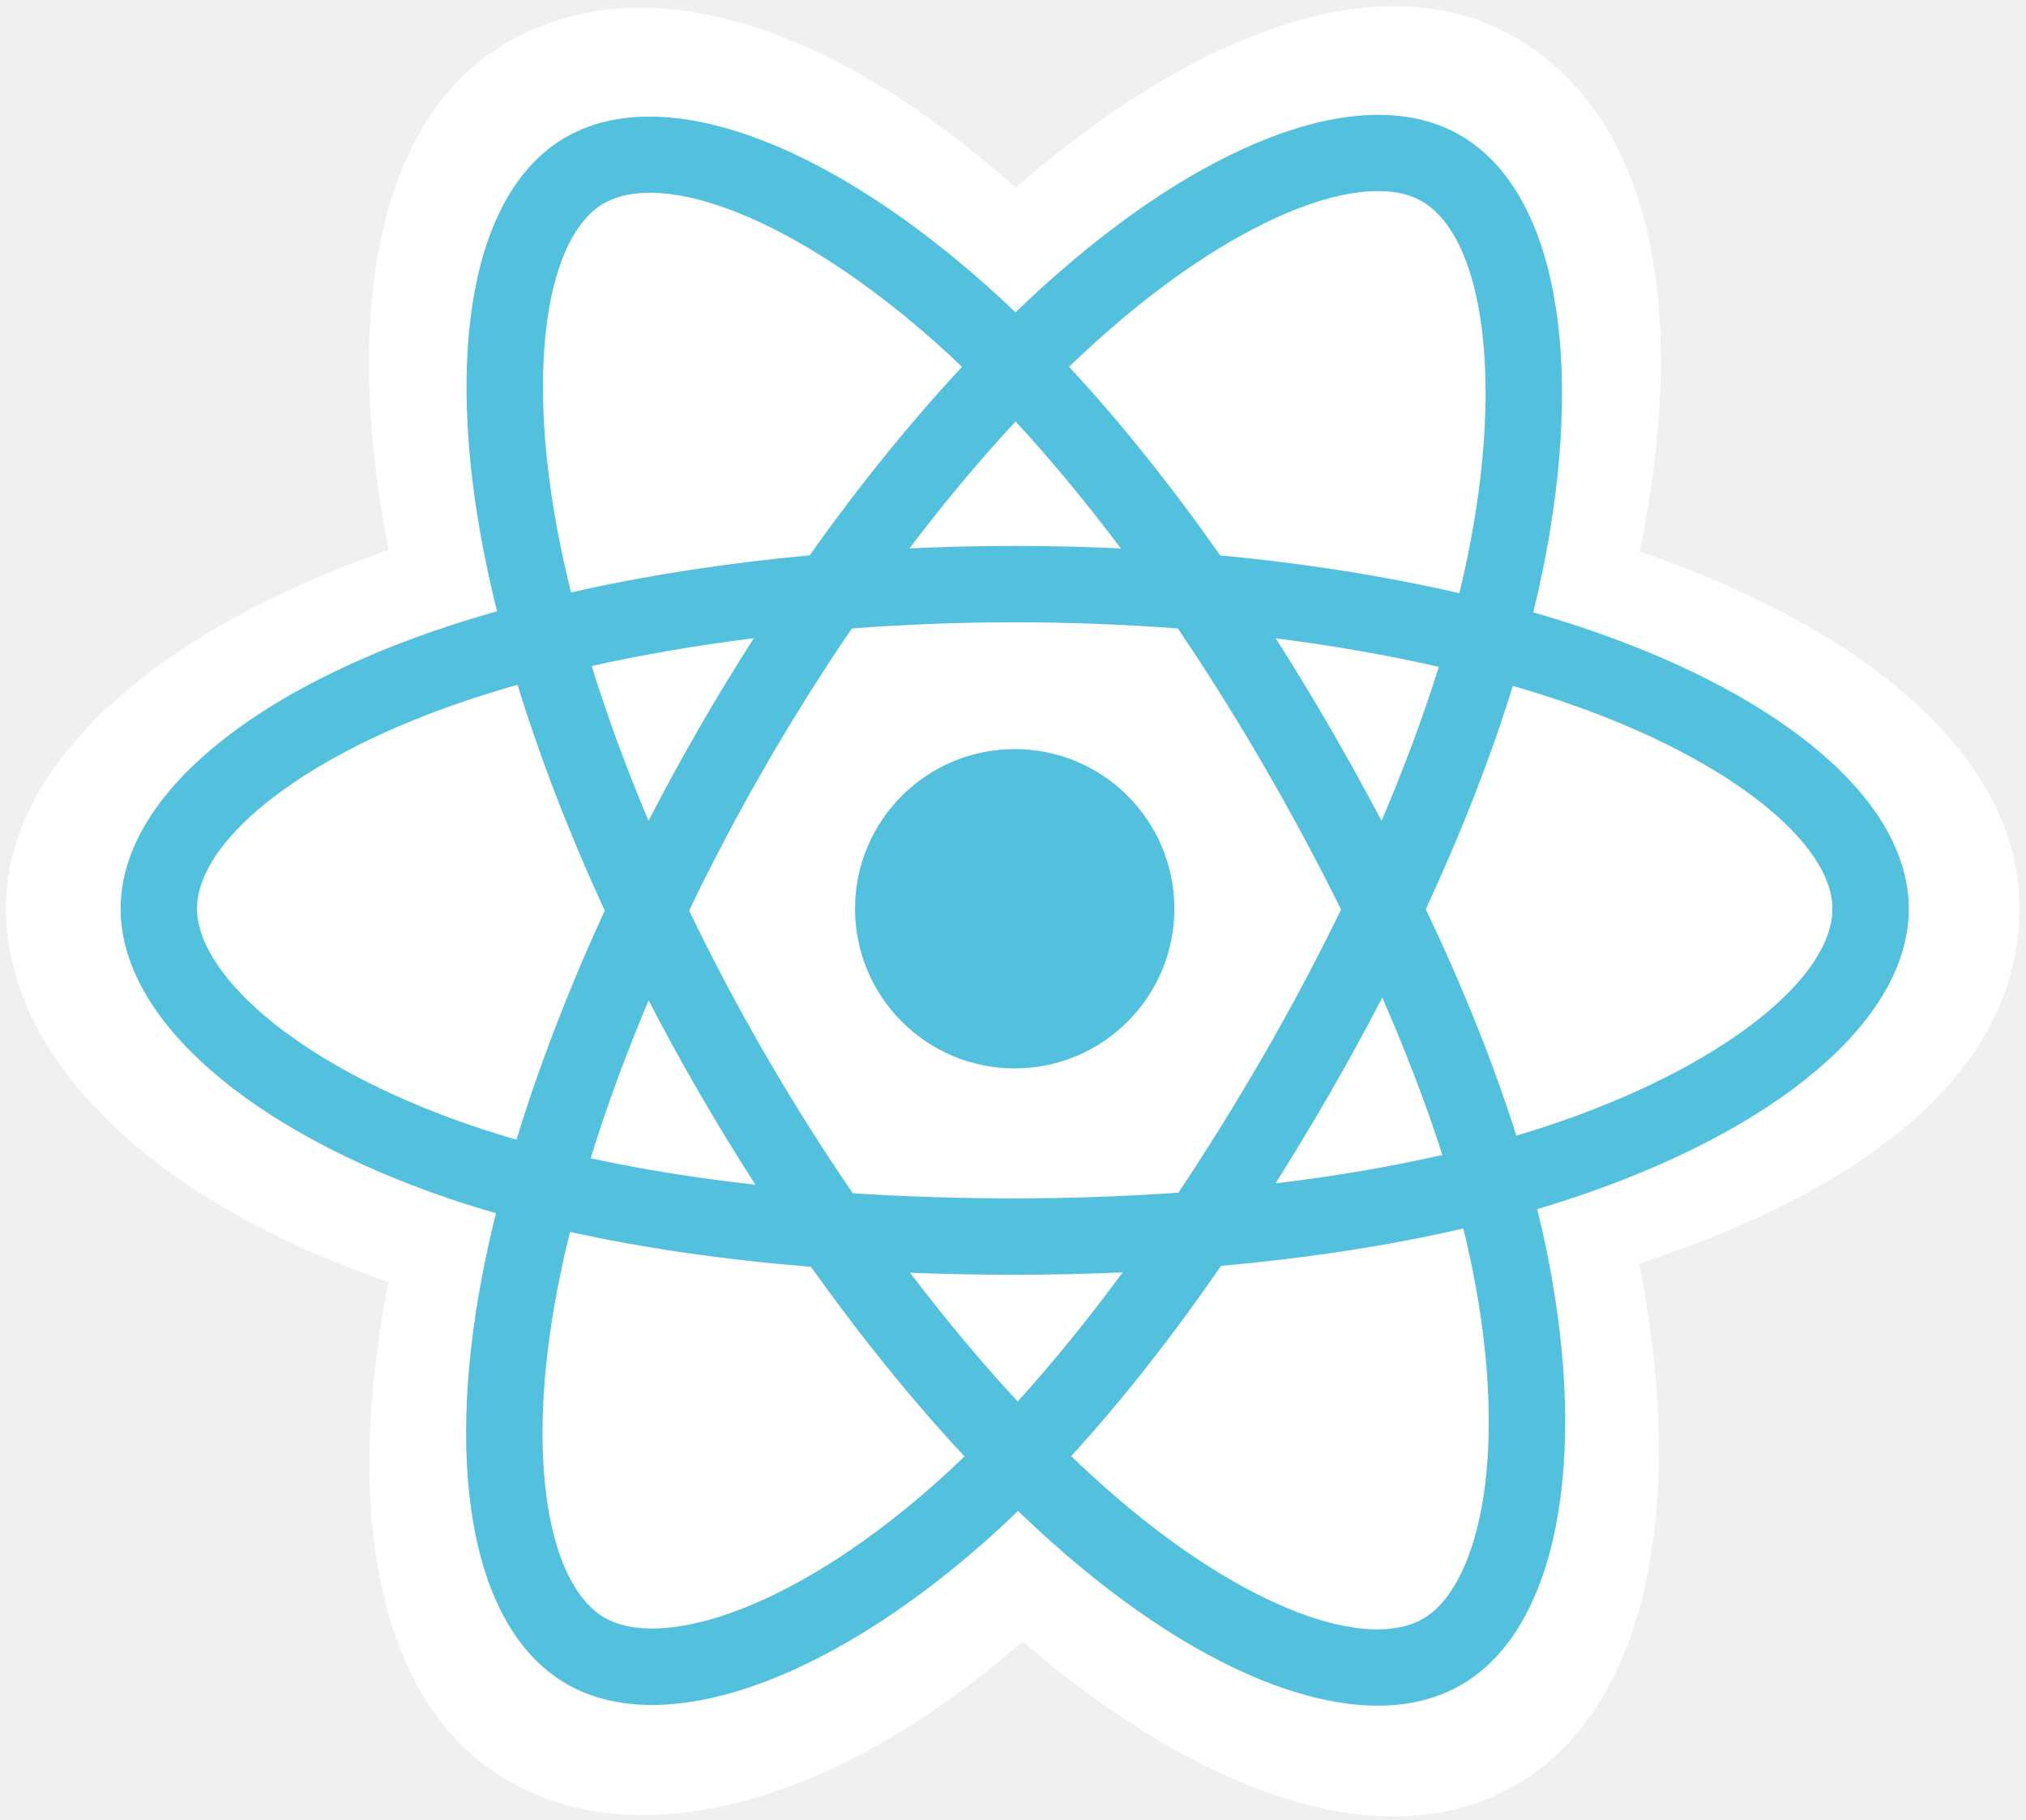
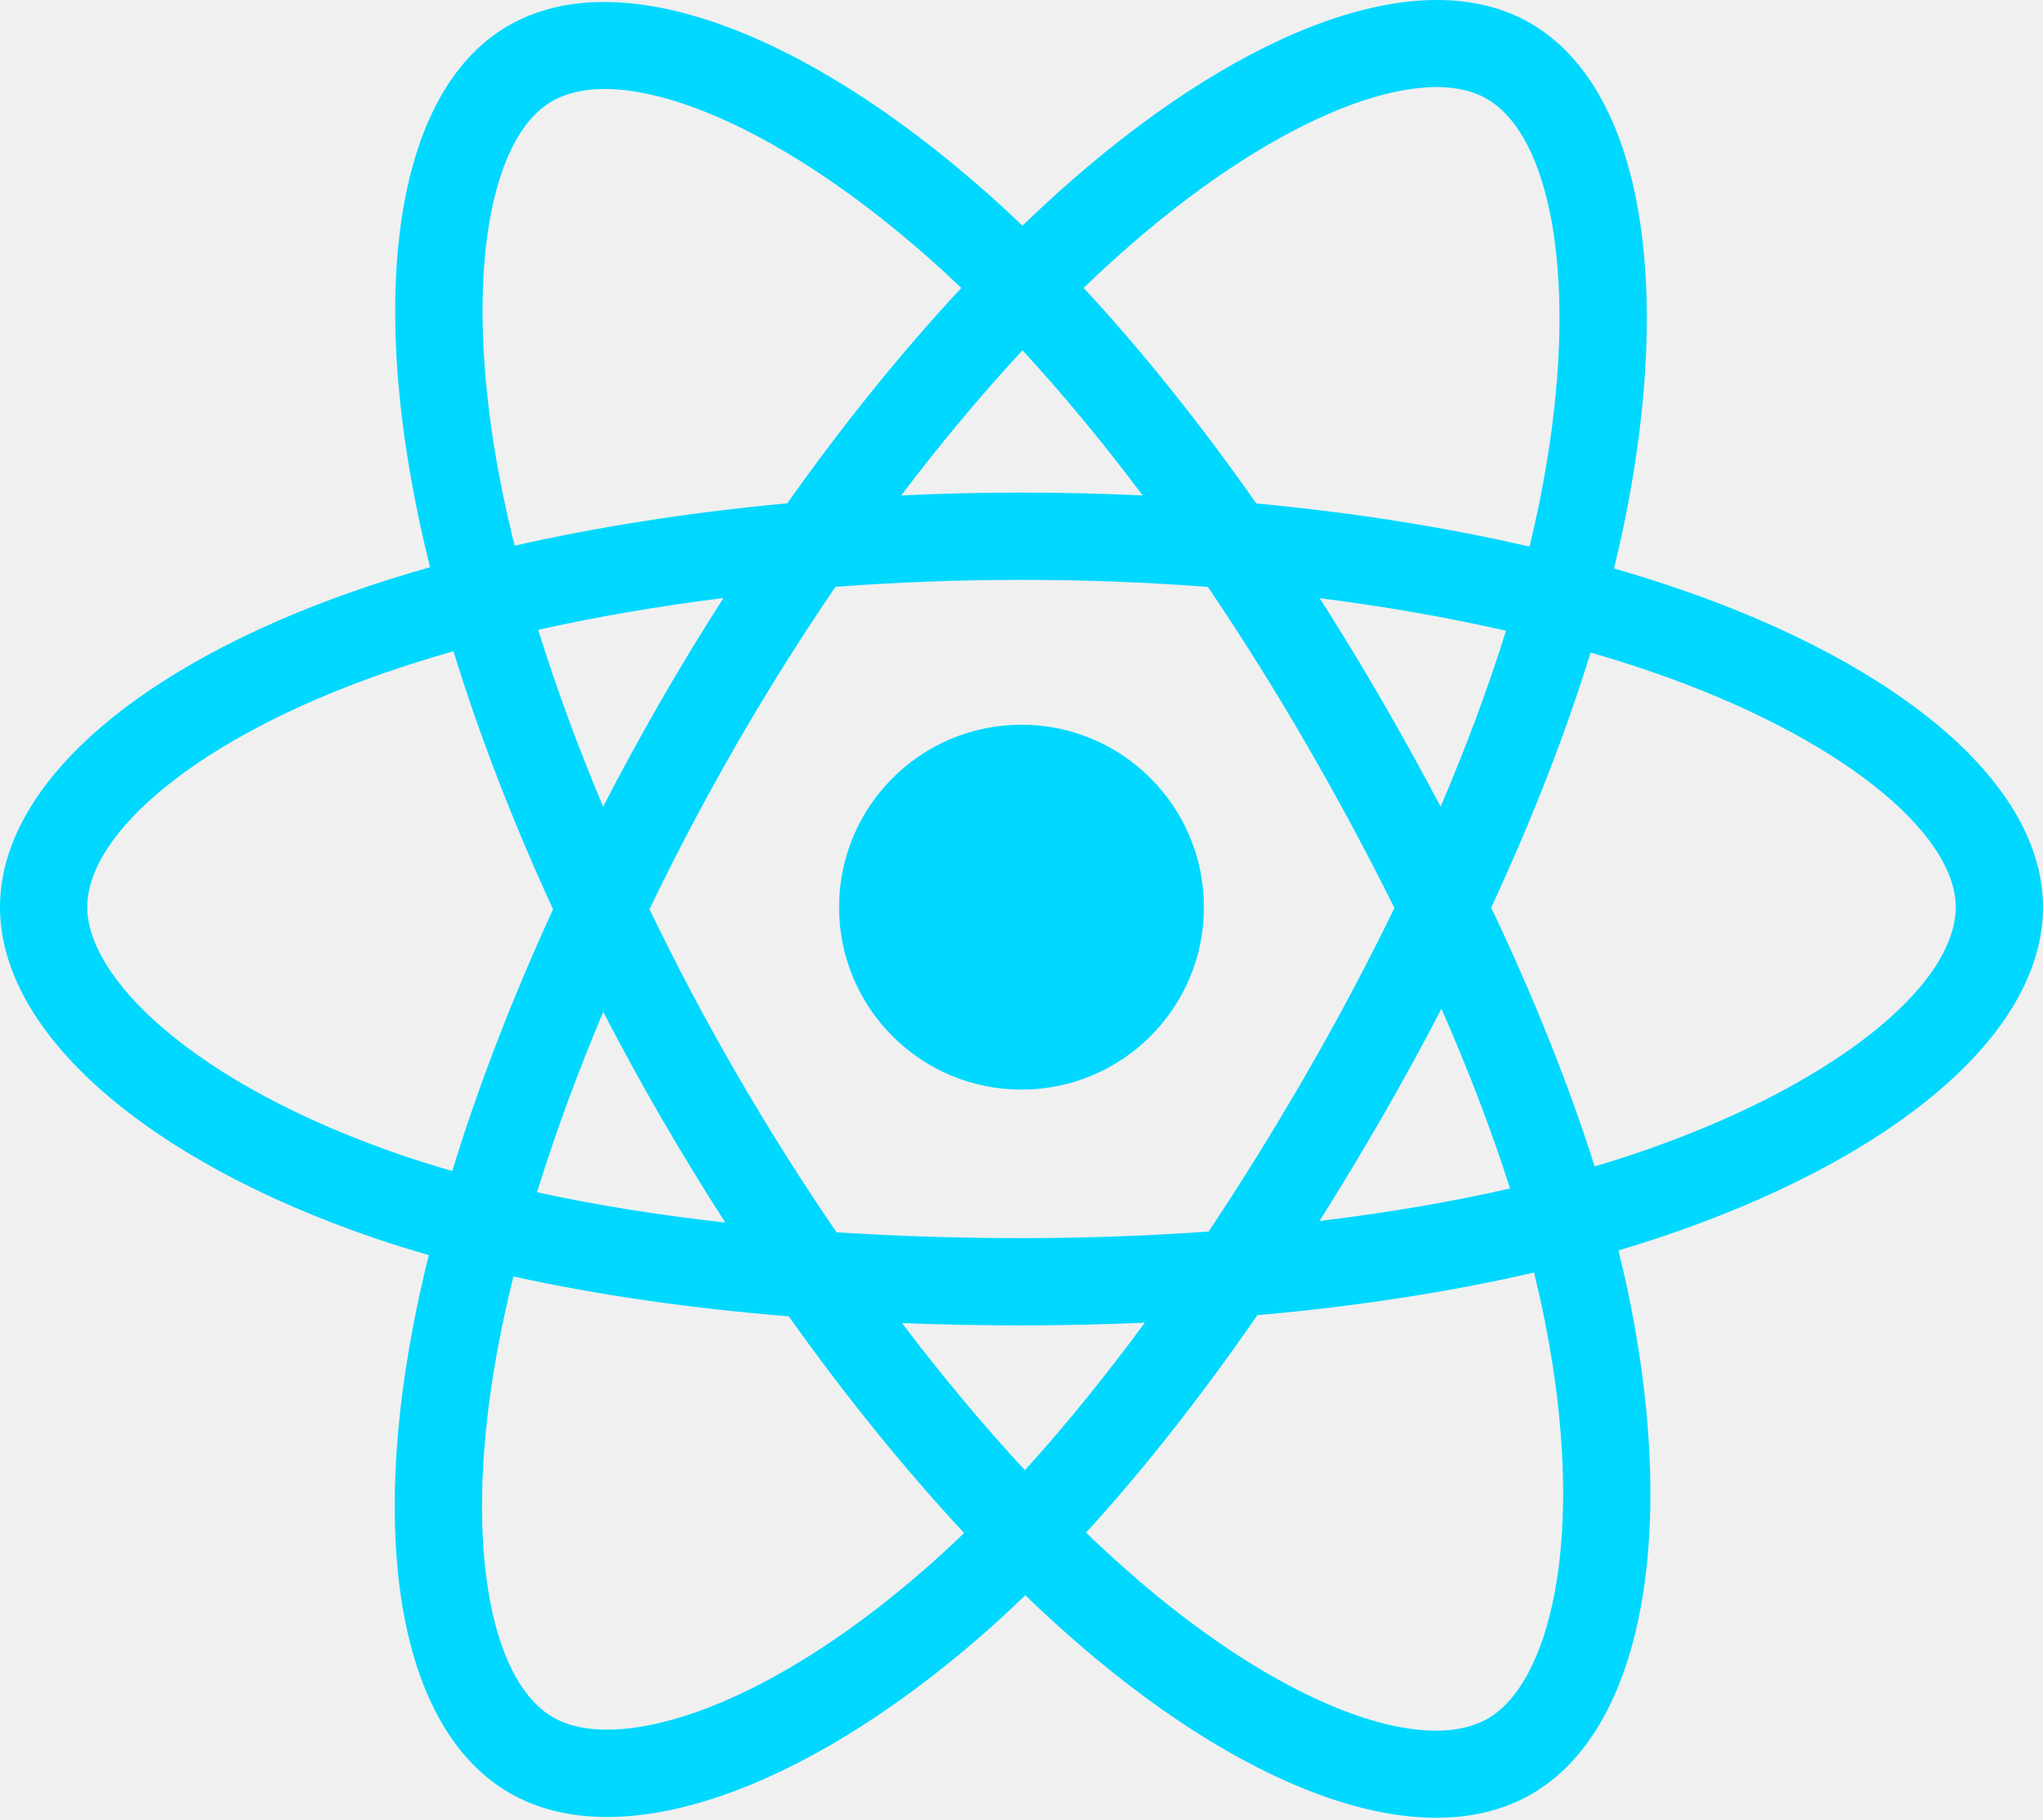
- <svg xmlns="http://www.w3.org/2000/svg" width="2500" height="2246" viewBox="0 0 256 230" preserveAspectRatio="xMinYMin meet">
-   <path d="M.754 114.75c0 19.215 18.763 37.152 48.343 47.263-5.907 29.737-1.058 53.706 15.136 63.045 16.645 9.6 41.443 2.955 64.98-17.62 22.943 19.744 46.13 27.514 62.31 18.148 16.63-9.627 21.687-35.221 15.617-65.887 30.81-10.186 48.044-25.481 48.044-44.949 0-18.769-18.797-35.006-47.979-45.052 6.535-31.933.998-55.32-15.867-65.045-16.259-9.376-39.716-1.204-62.996 19.056C104.122 2.205 80.897-4.36 64.05 5.392 47.806 14.795 43.171 39.2 49.097 69.487 20.515 79.452.754 96.057.754 114.75z" fill="#FFF" />
-   <path d="M201.025 79.674a151.364 151.364 0 0 0-7.274-2.292 137.5 137.5 0 0 0 1.124-4.961c5.506-26.728 1.906-48.26-10.388-55.348-11.787-6.798-31.065.29-50.535 17.233a151.136 151.136 0 0 0-5.626 5.163 137.573 137.573 0 0 0-3.744-3.458c-20.405-18.118-40.858-25.752-53.139-18.643-11.776 6.817-15.264 27.06-10.307 52.39a150.91 150.91 0 0 0 1.67 7.484c-2.894.822-5.689 1.698-8.363 2.63-23.922 8.34-39.2 21.412-39.2 34.97 0 14.004 16.4 28.05 41.318 36.566a128.44 128.44 0 0 0 6.11 1.91 147.813 147.813 0 0 0-1.775 8.067c-4.726 24.89-1.035 44.653 10.71 51.428 12.131 6.995 32.491-.195 52.317-17.525 1.567-1.37 3.14-2.823 4.715-4.346a148.34 148.34 0 0 0 6.108 5.573c19.204 16.525 38.17 23.198 49.905 16.405 12.12-7.016 16.058-28.247 10.944-54.078-.39-1.973-.845-3.988-1.355-6.04 1.43-.422 2.833-.858 4.202-1.312 25.904-8.582 42.757-22.457 42.757-36.648 0-13.607-15.77-26.767-40.174-35.168z" fill="#53C1DE" />
-   <path d="M195.406 142.328c-1.235.409-2.503.804-3.795 1.187-2.86-9.053-6.72-18.68-11.442-28.625 4.507-9.71 8.217-19.213 10.997-28.208 2.311.67 4.555 1.375 6.717 2.12 20.91 7.197 33.664 17.84 33.664 26.04 0 8.735-13.775 20.075-36.14 27.486zm-9.28 18.389c2.261 11.422 2.584 21.749 1.086 29.822-1.346 7.254-4.052 12.09-7.398 14.027-7.121 4.122-22.35-1.236-38.772-15.368-1.883-1.62-3.78-3.35-5.682-5.18 6.367-6.964 12.73-15.06 18.94-24.05 10.924-.969 21.244-2.554 30.603-4.717.46 1.86.87 3.683 1.223 5.466zm-93.85 43.137c-6.957 2.457-12.498 2.527-15.847.596-7.128-4.11-10.09-19.98-6.049-41.265a138.507 138.507 0 0 1 1.65-7.502c9.255 2.047 19.5 3.52 30.45 4.408 6.251 8.797 12.798 16.883 19.396 23.964a118.863 118.863 0 0 1-4.305 3.964c-8.767 7.664-17.552 13.1-25.294 15.835zm-32.593-61.58c-11.018-3.766-20.117-8.66-26.354-14-5.604-4.8-8.434-9.565-8.434-13.432 0-8.227 12.267-18.722 32.726-25.855a139.276 139.276 0 0 1 7.777-2.447c2.828 9.197 6.537 18.813 11.013 28.537-4.534 9.869-8.296 19.638-11.15 28.943a118.908 118.908 0 0 1-5.578-1.746zm10.926-74.37c-4.247-21.703-1.427-38.074 5.67-42.182 7.56-4.376 24.275 1.864 41.893 17.507 1.126 1 2.257 2.047 3.39 3.13-6.564 7.049-13.051 15.074-19.248 23.82-10.627.985-20.8 2.567-30.152 4.686a141.525 141.525 0 0 1-1.553-6.962zm97.467 24.067a306.982 306.982 0 0 0-6.871-11.3c7.21.91 14.117 2.12 20.603 3.601-1.947 6.241-4.374 12.767-7.232 19.457a336.42 336.42 0 0 0-6.5-11.758zm-39.747-38.714c4.452 4.823 8.911 10.209 13.297 16.052a284.245 284.245 0 0 0-26.706-.006c4.39-5.789 8.887-11.167 13.409-16.046zm-40.002 38.78a285.24 285.24 0 0 0-6.378 11.685c-2.811-6.667-5.216-13.222-7.18-19.552 6.447-1.443 13.322-2.622 20.485-3.517a283.79 283.79 0 0 0-6.927 11.384zm7.133 57.683c-7.4-.826-14.379-1.945-20.824-3.348 1.995-6.442 4.453-13.138 7.324-19.948a283.494 283.494 0 0 0 6.406 11.692 285.27 285.27 0 0 0 7.094 11.604zm33.136 27.389c-4.575-4.937-9.138-10.397-13.595-16.27 4.326.17 8.737.256 13.22.256 4.606 0 9.159-.103 13.64-.303-4.4 5.98-8.843 11.448-13.265 16.317zm46.072-51.032c3.02 6.884 5.566 13.544 7.588 19.877-6.552 1.495-13.625 2.699-21.078 3.593a337.537 337.537 0 0 0 6.937-11.498 306.632 306.632 0 0 0 6.553-11.972zm-14.915 7.15a316.478 316.478 0 0 1-10.84 17.49c-6.704.479-13.632.726-20.692.726-7.031 0-13.871-.219-20.458-.646A273.798 273.798 0 0 1 96.72 133.28a271.334 271.334 0 0 1-9.64-18.206 273.864 273.864 0 0 1 9.611-18.216v.002a271.252 271.252 0 0 1 10.956-17.442c6.72-.508 13.61-.774 20.575-.774 6.996 0 13.895.268 20.613.78a290.704 290.704 0 0 1 10.887 17.383 316.418 316.418 0 0 1 9.741 18.13 290.806 290.806 0 0 1-9.709 18.29zm19.913-107.792c7.566 4.364 10.509 21.961 5.755 45.038a127.525 127.525 0 0 1-1.016 4.492c-9.374-2.163-19.554-3.773-30.212-4.773-6.209-8.841-12.642-16.88-19.1-23.838a141.92 141.92 0 0 1 5.196-4.766c16.682-14.518 32.273-20.25 39.377-16.153z" fill="#FFF" />
-   <path d="M128.221 94.665c11.144 0 20.177 9.034 20.177 20.177 0 11.144-9.033 20.178-20.177 20.178-11.143 0-20.177-9.034-20.177-20.178 0-11.143 9.034-20.177 20.177-20.177" fill="#53C1DE" />
+ <svg xmlns="http://www.w3.org/2000/svg" width="256px" height="228px" viewBox="0 0 256 228" version="1.1" preserveAspectRatio="xMidYMid">
+   <g>
+     <path d="M210.483,73.824 C207.828,72.91 205.076,72.045 202.242,71.227 C202.708,69.326 203.136,67.45 203.516,65.606 C209.754,35.325 205.675,10.93 191.747,2.898 C178.392,-4.803 156.551,3.227 134.493,22.424 C132.372,24.27 130.245,26.224 128.118,28.272 C126.702,26.917 125.287,25.608 123.877,24.355 C100.759,3.829 77.587,-4.822 63.673,3.233 C50.33,10.957 46.379,33.89 51.995,62.588 C52.537,65.36 53.171,68.191 53.887,71.069 C50.608,72 47.442,72.992 44.413,74.048 C17.309,83.497 0,98.307 0,113.668 C0,129.533 18.582,145.446 46.812,155.095 C49.039,155.857 51.351,156.577 53.733,157.26 C52.96,160.373 52.288,163.423 51.723,166.398 C46.369,194.598 50.55,216.989 63.857,224.664 C77.601,232.59 100.669,224.443 123.13,204.809 C124.906,203.257 126.687,201.611 128.472,199.886 C130.786,202.114 133.095,204.222 135.393,206.2 C157.15,224.922 178.638,232.482 191.932,224.786 C205.663,216.837 210.126,192.783 204.332,163.518 C203.89,161.283 203.375,159 202.797,156.676 C204.417,156.197 206.007,155.702 207.557,155.188 C236.905,145.465 256,129.745 256,113.668 C256,98.251 238.132,83.342 210.483,73.824 L210.483,73.824 Z M204.118,144.808 C202.718,145.271 201.282,145.719 199.818,146.153 C196.578,135.896 192.206,124.99 186.855,113.721 C191.961,102.721 196.165,91.954 199.314,81.764 C201.933,82.522 204.474,83.321 206.924,84.164 C230.613,92.32 245.064,104.377 245.064,113.668 C245.064,123.564 229.458,136.411 204.118,144.808 L204.118,144.808 Z M193.604,165.642 C196.166,178.583 196.531,190.283 194.835,199.429 C193.31,207.648 190.244,213.127 186.452,215.322 C178.385,219.991 161.132,213.921 142.525,197.91 C140.392,196.074 138.244,194.115 136.088,192.04 C143.302,184.151 150.511,174.98 157.547,164.794 C169.923,163.696 181.615,161.9 192.218,159.449 C192.74,161.556 193.204,163.622 193.604,165.642 L193.604,165.642 Z M87.276,214.515 C79.394,217.298 73.116,217.378 69.321,215.19 C61.246,210.533 57.889,192.554 62.468,168.438 C62.993,165.676 63.617,162.839 64.337,159.939 C74.823,162.258 86.43,163.927 98.835,164.933 C105.919,174.9 113.336,184.061 120.811,192.083 C119.178,193.659 117.551,195.16 115.934,196.575 C106.001,205.257 96.048,211.417 87.276,214.515 L87.276,214.515 Z M50.349,144.747 C37.866,140.48 27.557,134.935 20.491,128.884 C14.141,123.447 10.936,118.048 10.936,113.668 C10.936,104.346 24.833,92.456 48.012,84.375 C50.825,83.394 53.769,82.47 56.824,81.602 C60.028,92.022 64.23,102.917 69.301,113.934 C64.164,125.115 59.902,136.183 56.667,146.726 C54.489,146.099 52.379,145.44 50.349,144.747 L50.349,144.747 Z M62.727,60.488 C57.916,35.9 61.111,17.353 69.152,12.698 C77.716,7.74 96.654,14.809 116.615,32.533 C117.891,33.666 119.172,34.851 120.456,36.078 C113.018,44.065 105.669,53.157 98.648,63.066 C86.608,64.182 75.083,65.974 64.487,68.375 C63.821,65.695 63.231,63.062 62.727,60.488 L62.727,60.488 Z M173.154,87.755 C170.621,83.38 168.02,79.108 165.369,74.952 C173.537,75.985 181.363,77.356 188.712,79.033 C186.506,86.104 183.756,93.497 180.519,101.077 C178.196,96.668 175.74,92.223 173.154,87.755 L173.154,87.755 Z M128.122,43.894 C133.166,49.359 138.218,55.46 143.187,62.08 C138.18,61.844 133.111,61.721 128,61.721 C122.937,61.721 117.906,61.841 112.93,62.074 C117.904,55.515 122.999,49.422 128.122,43.894 L128.122,43.894 Z M82.802,87.831 C80.272,92.218 77.861,96.639 75.575,101.069 C72.391,93.516 69.666,86.089 67.441,78.917 C74.745,77.283 82.534,75.946 90.65,74.933 C87.961,79.127 85.339,83.43 82.802,87.83 L82.802,87.831 L82.802,87.831 Z M90.883,153.183 C82.498,152.247 74.592,150.98 67.29,149.39 C69.551,142.091 72.335,134.505 75.588,126.79 C77.879,131.216 80.299,135.638 82.845,140.036 L82.846,140.036 C85.439,144.515 88.126,148.904 90.883,153.183 L90.883,153.183 Z M128.425,184.213 C123.241,178.621 118.071,172.434 113.022,165.78 C117.924,165.972 122.921,166.071 128,166.071 C133.218,166.071 138.376,165.953 143.453,165.727 C138.468,172.501 133.435,178.697 128.425,184.213 L128.425,184.213 Z M180.623,126.396 C184.045,134.195 186.929,141.741 189.219,148.916 C181.797,150.61 173.783,151.974 165.339,152.987 C167.997,148.776 170.62,144.43 173.198,139.961 C175.805,135.438 178.282,130.909 180.623,126.396 L180.623,126.396 Z M163.725,134.497 C159.723,141.436 155.614,148.059 151.444,154.312 C143.847,154.855 135.999,155.135 128,155.135 C120.033,155.135 112.284,154.887 104.822,154.403 C100.483,148.068 96.285,141.425 92.309,134.557 L92.31,134.557 C88.344,127.707 84.694,120.799 81.387,113.93 C84.693,107.046 88.334,100.13 92.277,93.293 L92.276,93.294 C96.229,86.439 100.39,79.828 104.689,73.533 C112.302,72.957 120.11,72.657 128,72.657 L128,72.657 C135.926,72.657 143.743,72.96 151.354,73.54 C155.587,79.789 159.72,86.378 163.689,93.235 C167.703,100.169 171.39,107.038 174.725,113.775 C171.4,120.628 167.721,127.567 163.725,134.497 L163.725,134.497 Z M186.285,12.373 C194.857,17.317 198.191,37.254 192.805,63.399 C192.461,65.067 192.075,66.766 191.654,68.488 C181.033,66.037 169.5,64.214 157.425,63.081 C150.391,53.064 143.102,43.957 135.785,36.073 C137.752,34.181 139.716,32.376 141.673,30.673 C160.572,14.226 178.237,7.732 186.285,12.373 L186.285,12.373 Z M128,90.808 C140.625,90.808 150.86,101.043 150.86,113.668 C150.86,126.293 140.625,136.528 128,136.528 C115.375,136.528 105.14,126.293 105.14,113.668 C105.14,101.043 115.375,90.808 128,90.808 L128,90.808 Z" fill="#00D8FF" />
+   </g>
</svg>
